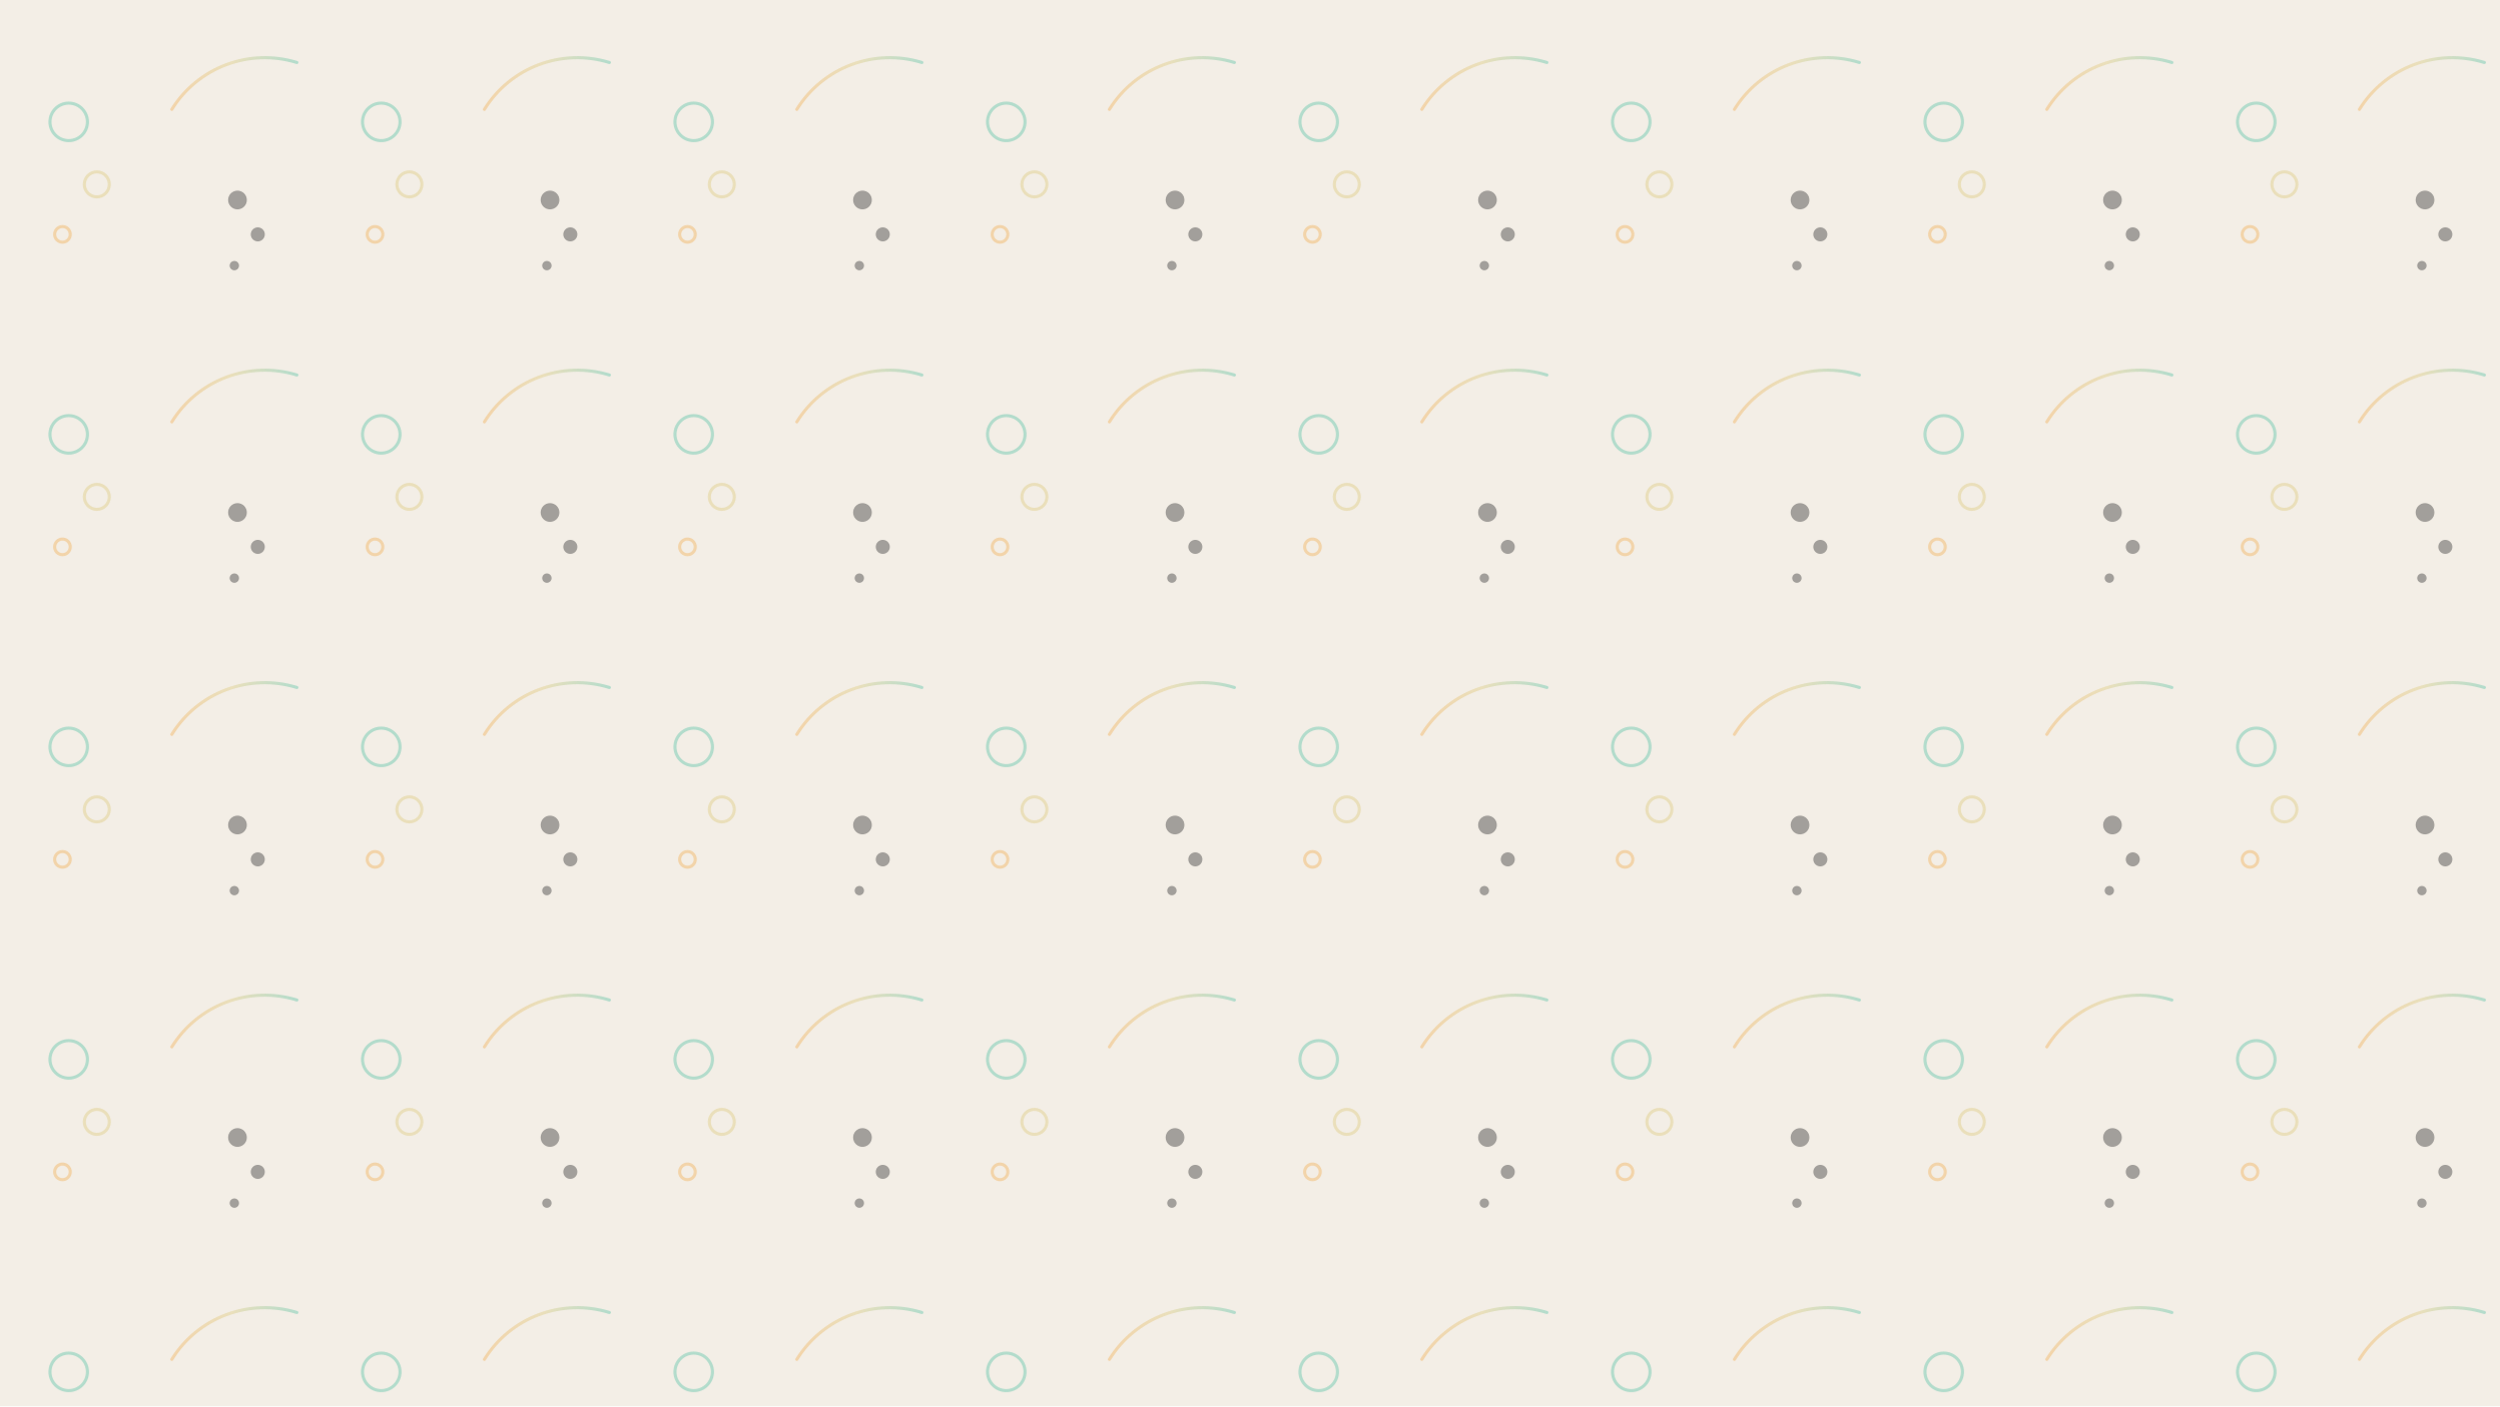
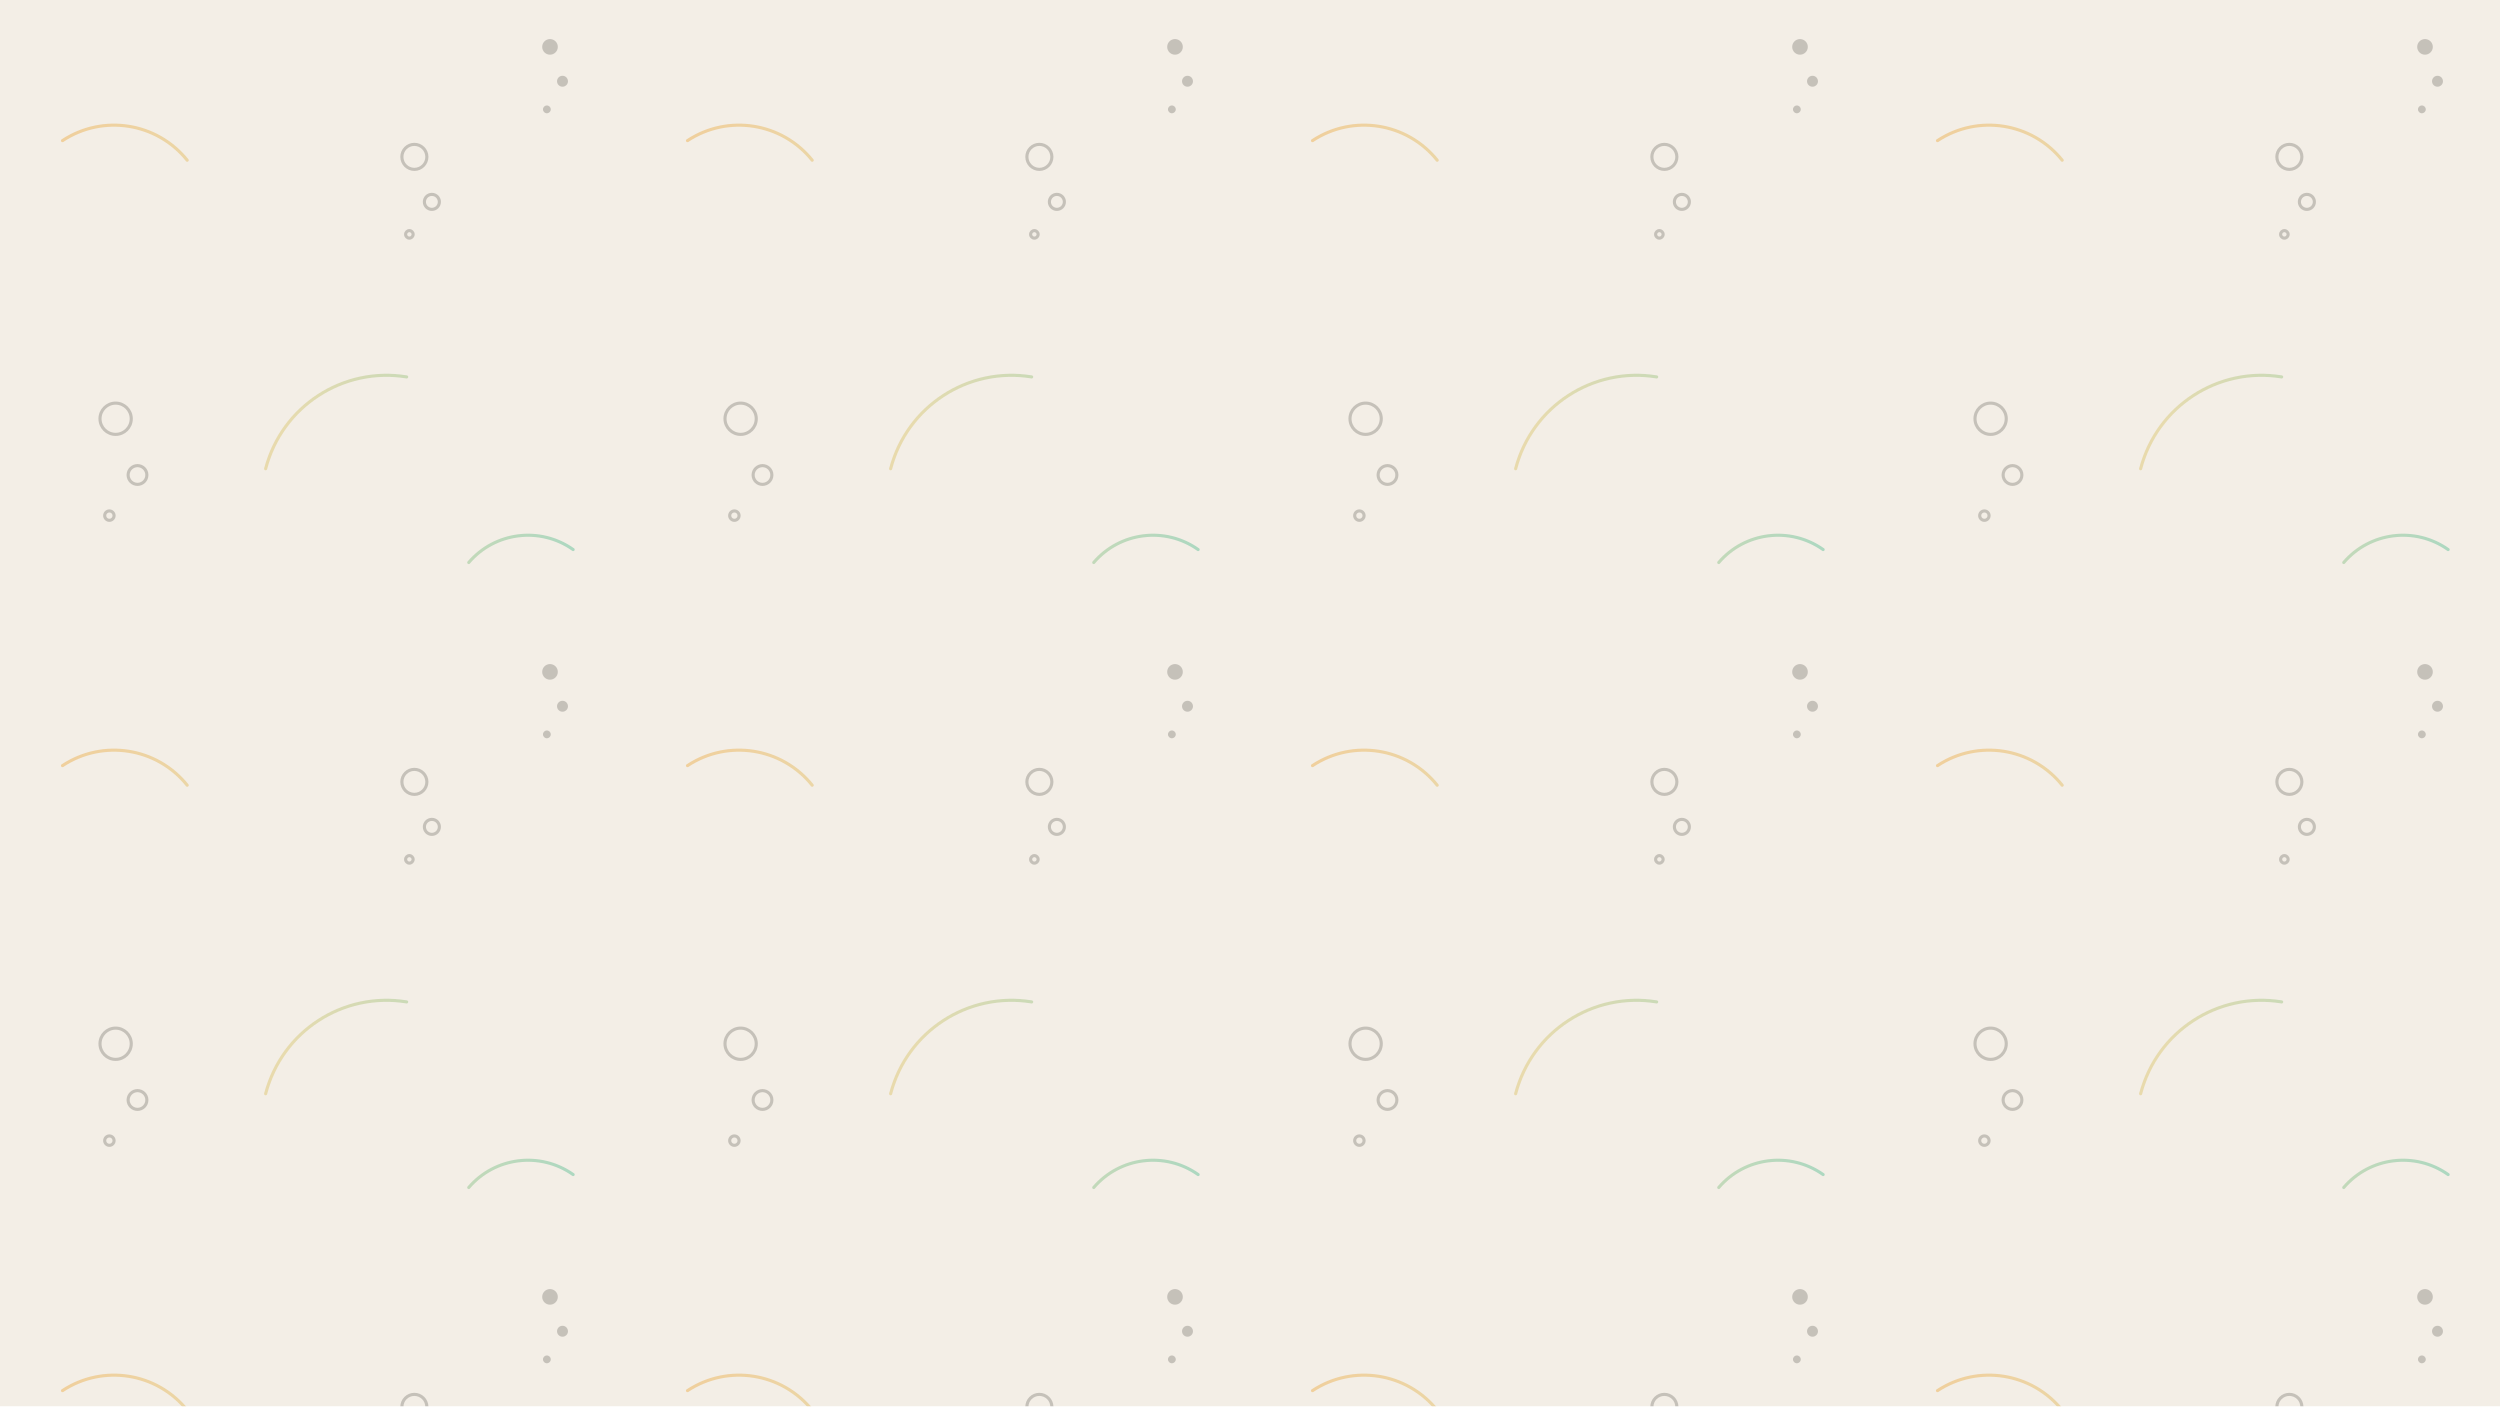
<svg xmlns="http://www.w3.org/2000/svg" viewBox="0 0 1600 900" width="1600" height="900">
  <defs>
-     <linearGradient id="arcP" gradientUnits="userSpaceOnUse" x1="110" y1="0" x2="190" y2="0">
+     <linearGradient id="arcP" gradientUnits="userSpaceOnUse" x1="0" y1="0" x2="400" y2="0">
      <stop offset="0" stop-color="#F2A33A" />
      <stop offset="0.48" stop-color="#D9C46B" />
      <stop offset="1" stop-color="#3DBA9B" />
    </linearGradient>
-     <pattern id="pl" width="200" height="200" patternUnits="userSpaceOnUse">
-       <g opacity=".35">
-         <circle cx="40" cy="150" r="5" fill="none" stroke="#F2A33A" stroke-width="2" />
-         <circle cx="62" cy="118" r="8" fill="none" stroke="#D9C46B" stroke-width="2" />
-         <circle cx="44" cy="78" r="12" fill="none" stroke="#3DBA9B" stroke-width="2" />
-         <path d="M110 70 A70 70 0 0 1 190 40" fill="none" stroke="url(#arcP)" stroke-width="2" stroke-linecap="round" />
-         <circle cx="150" cy="170" r="3" fill="#0B0B0D" />
-         <circle cx="165" cy="150" r="4.5" fill="#0B0B0D" />
-         <circle cx="152" cy="128" r="6" fill="#0B0B0D" />
+     <pattern id="pl" width="400" height="400" patternUnits="userSpaceOnUse">
+       <g opacity=".45">
+         <circle cx="70" cy="330" r="3" fill="none" stroke="#8E8A83" stroke-width="2" />
+         <circle cx="88" cy="304" r="6" fill="none" stroke="#8E8A83" stroke-width="2" />
+         <circle cx="74" cy="268" r="10" fill="none" stroke="#8E8A83" stroke-width="2" />
+         <circle cx="262.0" cy="150.0" r="2.4" fill="none" stroke="#8E8A83" stroke-width="2" />
+         <circle cx="276.4" cy="129.2" r="4.8" fill="none" stroke="#8E8A83" stroke-width="2" />
+         <circle cx="265.2" cy="100.4" r="8.0" fill="none" stroke="#8E8A83" stroke-width="2" />
+         <path d="M170 300 a80 80 0 0 1 104.0 -28.0" transform="rotate(-18 170 300)" fill="none" stroke="url(#arcP)" stroke-width="2" stroke-linecap="round" />
+         <path d="M40 90 a60 60 0 0 1 78.0 -21.0" transform="rotate(24 40 90)" fill="none" stroke="url(#arcP)" stroke-width="2" stroke-linecap="round" />
+         <path d="M300 360 a50 50 0 0 1 65.0 -17.5" transform="rotate(8 300 360)" fill="none" stroke="url(#arcP)" stroke-width="2" stroke-linecap="round" />
+         <circle cx="350" cy="70" r="2.5" fill="#8E8A83" />
+         <circle cx="360" cy="52" r="3.5" fill="#8E8A83" />
+         <circle cx="352" cy="30" r="5" fill="#8E8A83" />
      </g>
    </pattern>
  </defs>
  <rect width="1600" height="900" fill="#F3EEE6" />
  <rect width="1600" height="900" fill="url(#pl)" />
</svg>
